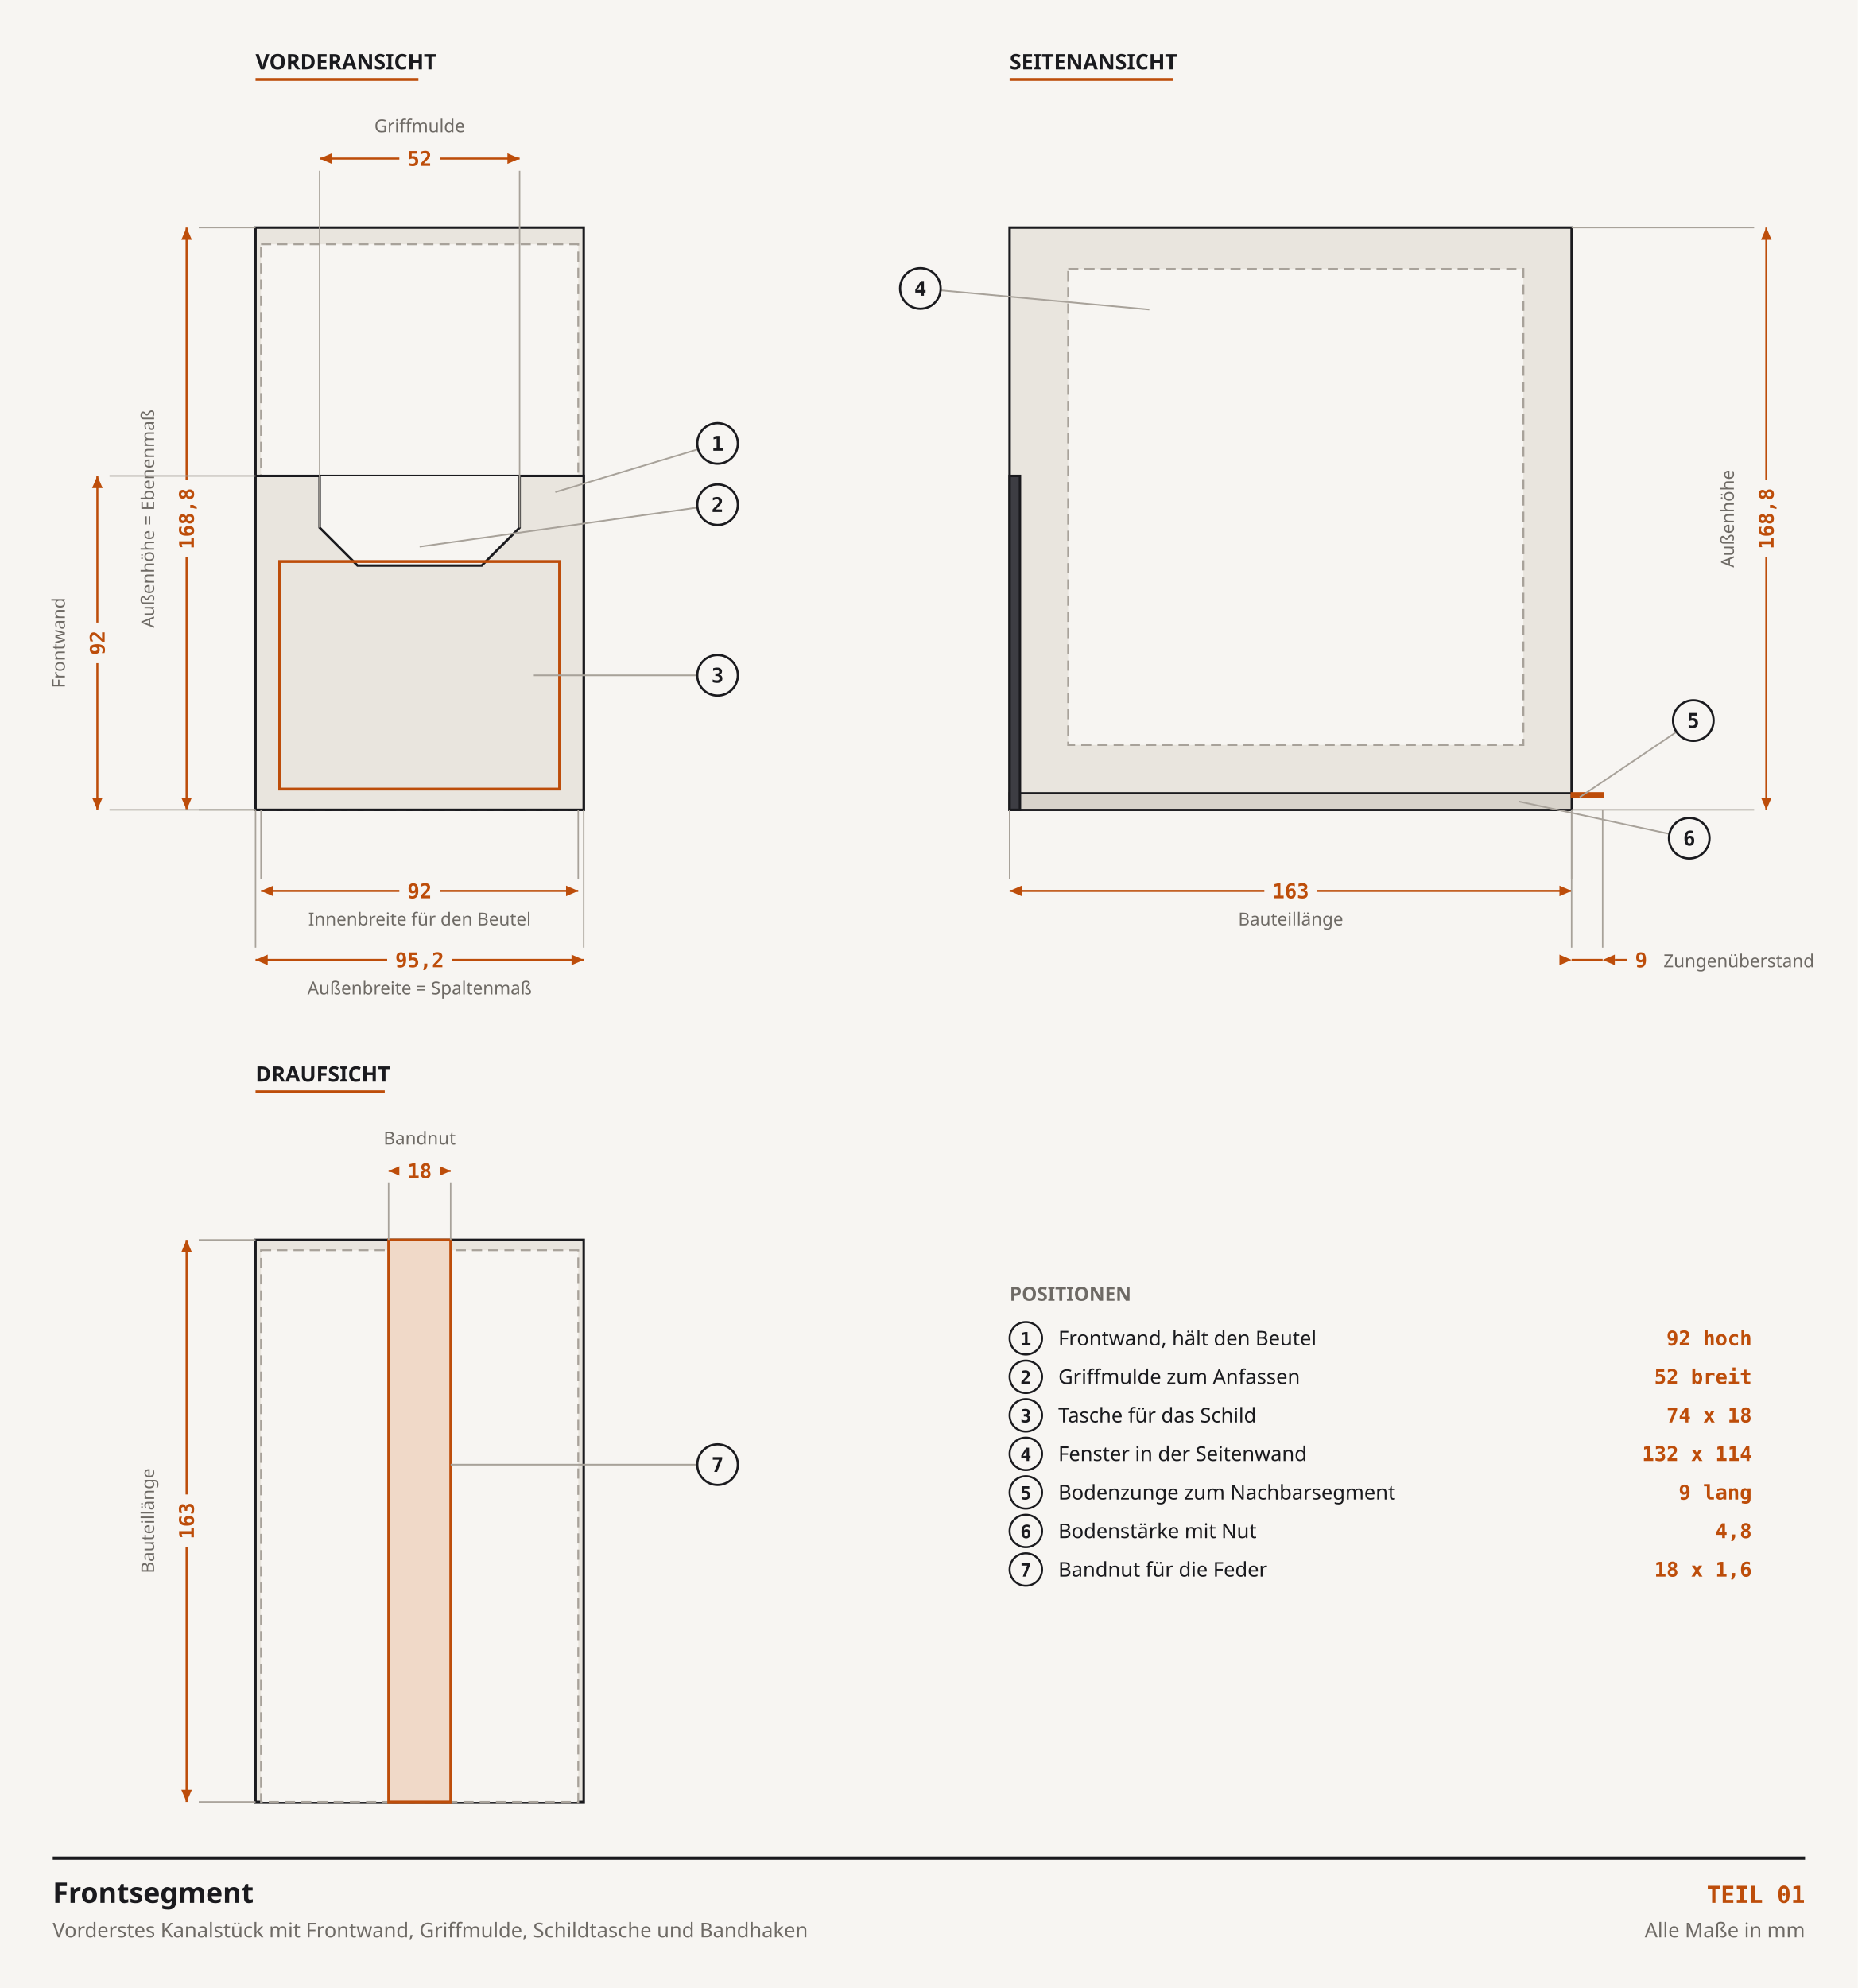
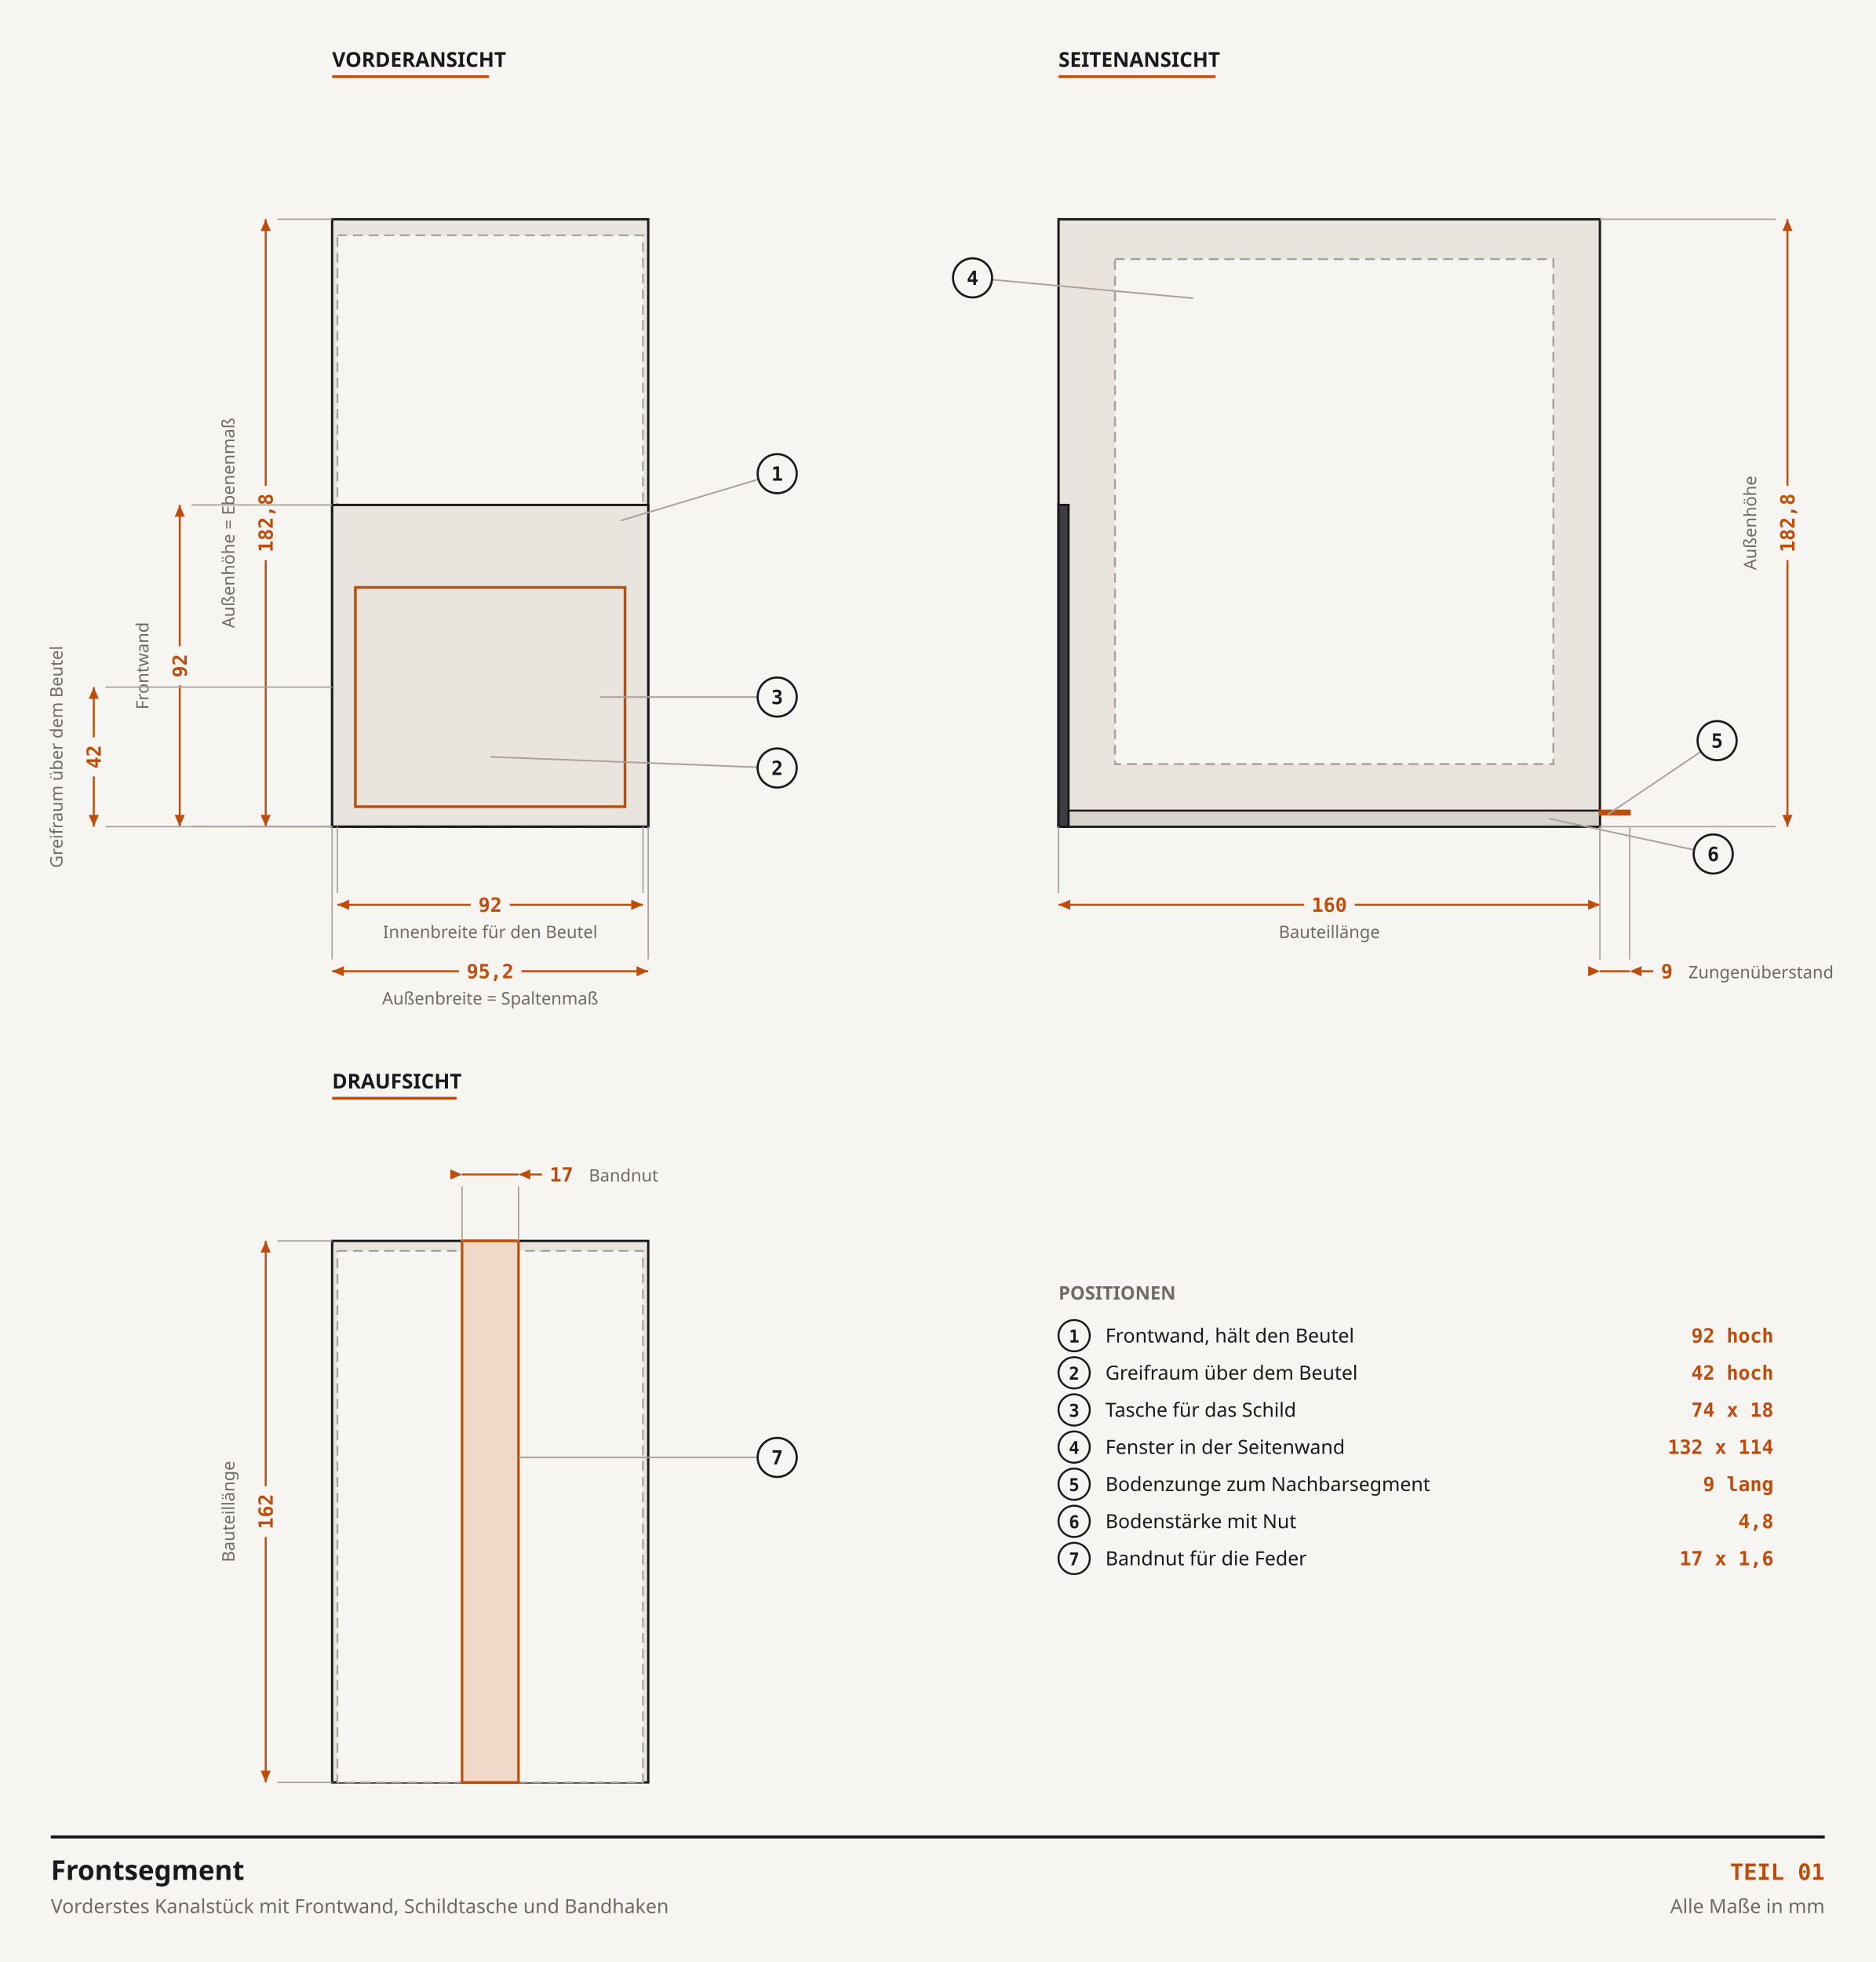
- <svg xmlns="http://www.w3.org/2000/svg" width="916" height="980" viewBox="0 0 916 980">
-   <rect width="916" height="980" fill="#f7f5f2" />
-   <g transform="translate(8.0,16.2)">
+ <svg xmlns="http://www.w3.org/2000/svg" width="960" height="1004" viewBox="0 0 960 1004">
+   <rect width="960" height="1004" fill="#f7f5f2" />
+   <g transform="translate(52.0,16.2)">
    <text x="118.0" y="18.0" font-size="10.5" text-anchor="start" fill="#1a1a1e" font-weight="700" font-family="ui-sans-serif, system-ui, sans-serif">VORDERANSICHT</text>
    <line x1="118.0" y1="23.0" x2="198.3" y2="23.0" stroke="#bd4d0a" stroke-width="1.4" />
-     <rect x="118.0" y="96.0" width="161.8" height="287.0" fill="#e9e5de" stroke="#1a1a1e" stroke-width="1.2" />
-     <rect x="120.7" y="104.2" width="156.4" height="278.8" fill="#f7f5f2" stroke="#a8a29a" stroke-width="0.9" stroke-dasharray="5 3" />
-     <rect x="118.0" y="218.4" width="161.8" height="164.6" fill="#e9e5de" stroke="#1a1a1e" stroke-width="1.2" />
-     <polyline points="149.6,218.4 149.6,243.9 168.3,262.6 229.5,262.6 248.2,243.9 248.2,218.4" fill="#f7f5f2" stroke="#1a1a1e" stroke-width="1.2" />
-     <rect x="129.9" y="260.6" width="138.0" height="112.2" fill="none" stroke="#bd4d0a" stroke-width="1.4" />
-     <line x1="265.8" y1="226.4" x2="345.8" y2="202.4" stroke="#a8a29a" stroke-width="0.8" />
-     <circle cx="345.8" cy="202.4" r="10.0" fill="#f7f5f2" stroke="#1a1a1e" stroke-width="1.1" />
-     <text x="345.8" y="206.0" font-size="10" text-anchor="middle" fill="#1a1a1e" font-weight="700" font-family="ui-monospace, SFMono-Regular, Menlo, monospace">1</text>
-     <line x1="198.9" y1="253.3" x2="345.8" y2="232.6" stroke="#a8a29a" stroke-width="0.8" />
-     <circle cx="345.8" cy="232.6" r="10.0" fill="#f7f5f2" stroke="#1a1a1e" stroke-width="1.1" />
-     <text x="345.8" y="236.2" font-size="10" text-anchor="middle" fill="#1a1a1e" font-weight="700" font-family="ui-monospace, SFMono-Regular, Menlo, monospace">2</text>
-     <line x1="255.2" y1="316.7" x2="345.8" y2="316.7" stroke="#a8a29a" stroke-width="0.8" />
-     <circle cx="345.8" cy="316.7" r="10.0" fill="#f7f5f2" stroke="#1a1a1e" stroke-width="1.1" />
-     <text x="345.8" y="320.3" font-size="10" text-anchor="middle" fill="#1a1a1e" font-weight="700" font-family="ui-monospace, SFMono-Regular, Menlo, monospace">3</text>
-     <line x1="120.7" y1="383.0" x2="120.7" y2="417.0" stroke="#a8a29a" stroke-width="0.7" />
-     <line x1="277.1" y1="383.0" x2="277.1" y2="417.0" stroke="#a8a29a" stroke-width="0.7" />
-     <line x1="120.7" y1="423.0" x2="277.1" y2="423.0" stroke="#bd4d0a" stroke-width="1.0" />
-     <path d="M120.7,423.0 l6.0,-2.6 l0,5.2 z" fill="#bd4d0a" />
-     <path d="M277.1,423.0 l-6.0,-2.6 l0,5.2 z" fill="#bd4d0a" />
-     <rect x="188.9" y="415.5" width="20.0" height="11" fill="#f7f5f2" />
-     <text x="198.9" y="426.6" font-size="10" text-anchor="middle" fill="#bd4d0a" font-weight="600" font-family="ui-monospace, SFMono-Regular, Menlo, monospace">92</text>
-     <text x="198.9" y="440.0" font-size="8.8" text-anchor="middle" fill="#6e6a65" font-weight="400" font-family="ui-sans-serif, system-ui, sans-serif">Innenbreite für den Beutel</text>
-     <line x1="118.0" y1="383.0" x2="118.0" y2="451.0" stroke="#a8a29a" stroke-width="0.7" />
-     <line x1="279.8" y1="383.0" x2="279.8" y2="451.0" stroke="#a8a29a" stroke-width="0.7" />
-     <line x1="118.0" y1="457.0" x2="279.8" y2="457.0" stroke="#bd4d0a" stroke-width="1.0" />
-     <path d="M118.0,457.0 l6.0,-2.6 l0,5.2 z" fill="#bd4d0a" />
-     <path d="M279.8,457.0 l-6.0,-2.6 l0,5.2 z" fill="#bd4d0a" />
-     <rect x="182.9" y="449.5" width="32.0" height="11" fill="#f7f5f2" />
-     <text x="198.9" y="460.6" font-size="10" text-anchor="middle" fill="#bd4d0a" font-weight="600" font-family="ui-monospace, SFMono-Regular, Menlo, monospace">95,2</text>
-     <text x="198.9" y="474.0" font-size="8.8" text-anchor="middle" fill="#6e6a65" font-weight="400" font-family="ui-sans-serif, system-ui, sans-serif">Außenbreite = Spaltenmaß</text>
+     <rect x="118.0" y="96.0" width="161.8" height="310.8" fill="#e9e5de" stroke="#1a1a1e" stroke-width="1.2" />
+     <rect x="120.7" y="104.2" width="156.4" height="302.6" fill="#f7f5f2" stroke="#a8a29a" stroke-width="0.9" stroke-dasharray="5 3" />
+     <rect x="118.0" y="242.2" width="161.8" height="164.6" fill="#e9e5de" stroke="#1a1a1e" stroke-width="1.2" />
+     <rect x="129.9" y="284.4" width="138.0" height="112.2" fill="none" stroke="#bd4d0a" stroke-width="1.4" />
+     <line x1="265.8" y1="250.2" x2="345.8" y2="226.2" stroke="#a8a29a" stroke-width="0.8" />
+     <circle cx="345.8" cy="226.2" r="10.0" fill="#f7f5f2" stroke="#1a1a1e" stroke-width="1.1" />
+     <text x="345.8" y="229.8" font-size="10" text-anchor="middle" fill="#1a1a1e" font-weight="700" font-family="ui-monospace, SFMono-Regular, Menlo, monospace">1</text>
+     <line x1="198.9" y1="371.1" x2="345.8" y2="376.8" stroke="#a8a29a" stroke-width="0.8" />
+     <circle cx="345.8" cy="376.8" r="10.0" fill="#f7f5f2" stroke="#1a1a1e" stroke-width="1.1" />
+     <text x="345.8" y="380.4" font-size="10" text-anchor="middle" fill="#1a1a1e" font-weight="700" font-family="ui-monospace, SFMono-Regular, Menlo, monospace">2</text>
+     <line x1="255.2" y1="340.5" x2="345.8" y2="340.5" stroke="#a8a29a" stroke-width="0.8" />
+     <circle cx="345.8" cy="340.5" r="10.0" fill="#f7f5f2" stroke="#1a1a1e" stroke-width="1.1" />
+     <text x="345.8" y="344.1" font-size="10" text-anchor="middle" fill="#1a1a1e" font-weight="700" font-family="ui-monospace, SFMono-Regular, Menlo, monospace">3</text>
+     <line x1="120.7" y1="406.8" x2="120.7" y2="440.8" stroke="#a8a29a" stroke-width="0.7" />
+     <line x1="277.1" y1="406.8" x2="277.1" y2="440.8" stroke="#a8a29a" stroke-width="0.7" />
+     <line x1="120.7" y1="446.8" x2="277.1" y2="446.8" stroke="#bd4d0a" stroke-width="1.0" />
+     <path d="M120.7,446.8 l6.0,-2.6 l0,5.2 z" fill="#bd4d0a" />
+     <path d="M277.1,446.8 l-6.0,-2.6 l0,5.2 z" fill="#bd4d0a" />
+     <rect x="188.9" y="439.3" width="20.0" height="11" fill="#f7f5f2" />
+     <text x="198.9" y="450.4" font-size="10" text-anchor="middle" fill="#bd4d0a" font-weight="600" font-family="ui-monospace, SFMono-Regular, Menlo, monospace">92</text>
+     <text x="198.9" y="463.8" font-size="8.8" text-anchor="middle" fill="#6e6a65" font-weight="400" font-family="ui-sans-serif, system-ui, sans-serif">Innenbreite für den Beutel</text>
+     <line x1="118.0" y1="406.8" x2="118.0" y2="474.8" stroke="#a8a29a" stroke-width="0.7" />
+     <line x1="279.8" y1="406.8" x2="279.8" y2="474.8" stroke="#a8a29a" stroke-width="0.7" />
+     <line x1="118.0" y1="480.8" x2="279.8" y2="480.8" stroke="#bd4d0a" stroke-width="1.0" />
+     <path d="M118.0,480.8 l6.0,-2.6 l0,5.2 z" fill="#bd4d0a" />
+     <path d="M279.8,480.8 l-6.0,-2.6 l0,5.2 z" fill="#bd4d0a" />
+     <rect x="182.9" y="473.3" width="32.0" height="11" fill="#f7f5f2" />
+     <text x="198.9" y="484.4" font-size="10" text-anchor="middle" fill="#bd4d0a" font-weight="600" font-family="ui-monospace, SFMono-Regular, Menlo, monospace">95,2</text>
+     <text x="198.9" y="497.8" font-size="8.8" text-anchor="middle" fill="#6e6a65" font-weight="400" font-family="ui-sans-serif, system-ui, sans-serif">Außenbreite = Spaltenmaß</text>
    <line x1="118.0" y1="96.0" x2="90.0" y2="96.0" stroke="#a8a29a" stroke-width="0.7" />
-     <line x1="118.0" y1="383.0" x2="90.0" y2="383.0" stroke="#a8a29a" stroke-width="0.7" />
-     <line x1="84.0" y1="96.0" x2="84.0" y2="383.0" stroke="#bd4d0a" stroke-width="1.0" />
+     <line x1="118.0" y1="406.8" x2="90.0" y2="406.8" stroke="#a8a29a" stroke-width="0.7" />
+     <line x1="84.0" y1="96.0" x2="84.0" y2="406.8" stroke="#bd4d0a" stroke-width="1.0" />
    <path d="M84.0,96.0 l-2.6,6.0 l5.2,0 z" fill="#bd4d0a" />
-     <path d="M84.0,383.0 l-2.6,-6.0 l5.2,0 z" fill="#bd4d0a" />
-     <g transform="translate(84.0,239.5) rotate(-90)">
+     <path d="M84.0,406.8 l-2.6,-6.0 l5.2,0 z" fill="#bd4d0a" />
+     <g transform="translate(84.0,251.4) rotate(-90)">
      <rect x="-19.0" y="-7.5" width="38.0" height="11" fill="#f7f5f2" />
-       <text x="0" y="3.6" font-size="10" text-anchor="middle" fill="#bd4d0a" font-weight="600" font-family="ui-monospace, Menlo, monospace">168,8</text>
+       <text x="0" y="3.6" font-size="10" text-anchor="middle" fill="#bd4d0a" font-weight="600" font-family="ui-monospace, Menlo, monospace">182,8</text>
    </g>
-     <g transform="translate(68.0,239.5) rotate(-90)">
+     <g transform="translate(68.0,251.4) rotate(-90)">
      <text x="0" y="0" font-size="8.8" text-anchor="middle" fill="#6e6a65" font-family="ui-sans-serif, system-ui, sans-serif">Außenhöhe = Ebenenmaß</text>
    </g>
-     <line x1="118.0" y1="218.4" x2="46.0" y2="218.4" stroke="#a8a29a" stroke-width="0.7" />
-     <line x1="118.0" y1="383.0" x2="46.0" y2="383.0" stroke="#a8a29a" stroke-width="0.7" />
-     <line x1="40.0" y1="218.4" x2="40.0" y2="383.0" stroke="#bd4d0a" stroke-width="1.0" />
-     <path d="M40.0,218.4 l-2.6,6.0 l5.2,0 z" fill="#bd4d0a" />
-     <path d="M40.0,383.0 l-2.6,-6.0 l5.2,0 z" fill="#bd4d0a" />
-     <g transform="translate(40.0,300.7) rotate(-90)">
+     <line x1="118.0" y1="242.2" x2="46.0" y2="242.2" stroke="#a8a29a" stroke-width="0.7" />
+     <line x1="118.0" y1="406.8" x2="46.0" y2="406.8" stroke="#a8a29a" stroke-width="0.7" />
+     <line x1="40.0" y1="242.2" x2="40.0" y2="406.8" stroke="#bd4d0a" stroke-width="1.0" />
+     <path d="M40.0,242.2 l-2.6,6.0 l5.2,0 z" fill="#bd4d0a" />
+     <path d="M40.0,406.8 l-2.6,-6.0 l5.2,0 z" fill="#bd4d0a" />
+     <g transform="translate(40.0,324.5) rotate(-90)">
      <rect x="-10.0" y="-7.5" width="20.0" height="11" fill="#f7f5f2" />
      <text x="0" y="3.6" font-size="10" text-anchor="middle" fill="#bd4d0a" font-weight="600" font-family="ui-monospace, Menlo, monospace">92</text>
    </g>
-     <g transform="translate(24.0,300.7) rotate(-90)">
+     <g transform="translate(24.0,324.5) rotate(-90)">
      <text x="0" y="0" font-size="8.8" text-anchor="middle" fill="#6e6a65" font-family="ui-sans-serif, system-ui, sans-serif">Frontwand</text>
    </g>
-     <line x1="149.6" y1="243.9" x2="149.6" y2="68.0" stroke="#a8a29a" stroke-width="0.7" />
-     <line x1="248.2" y1="243.9" x2="248.2" y2="68.0" stroke="#a8a29a" stroke-width="0.7" />
-     <line x1="149.6" y1="62.0" x2="248.2" y2="62.0" stroke="#bd4d0a" stroke-width="1.0" />
-     <path d="M149.6,62.0 l6.0,-2.6 l0,5.2 z" fill="#bd4d0a" />
-     <path d="M248.2,62.0 l-6.0,-2.6 l0,5.2 z" fill="#bd4d0a" />
-     <rect x="188.9" y="54.5" width="20.0" height="11" fill="#f7f5f2" />
-     <text x="198.9" y="65.6" font-size="10" text-anchor="middle" fill="#bd4d0a" font-weight="600" font-family="ui-monospace, SFMono-Regular, Menlo, monospace">52</text>
-     <text x="198.9" y="49.0" font-size="8.8" text-anchor="middle" fill="#6e6a65" font-weight="400" font-family="ui-sans-serif, system-ui, sans-serif">Griffmulde</text>
+     <line x1="118.0" y1="335.4" x2="2.0" y2="335.4" stroke="#a8a29a" stroke-width="0.7" />
+     <line x1="118.0" y1="406.8" x2="2.0" y2="406.8" stroke="#a8a29a" stroke-width="0.7" />
+     <line x1="-4.0" y1="335.4" x2="-4.0" y2="406.8" stroke="#bd4d0a" stroke-width="1.0" />
+     <path d="M-4.0,335.4 l-2.6,6.0 l5.2,0 z" fill="#bd4d0a" />
+     <path d="M-4.0,406.8 l-2.6,-6.0 l5.2,0 z" fill="#bd4d0a" />
+     <g transform="translate(-4.0,371.1) rotate(-90)">
+       <rect x="-10.0" y="-7.5" width="20.0" height="11" fill="#f7f5f2" />
+       <text x="0" y="3.6" font-size="10" text-anchor="middle" fill="#bd4d0a" font-weight="600" font-family="ui-monospace, Menlo, monospace">42</text>
+     </g>
+     <g transform="translate(-20.0,371.1) rotate(-90)">
+       <text x="0" y="0" font-size="8.8" text-anchor="middle" fill="#6e6a65" font-family="ui-sans-serif, system-ui, sans-serif">Greifraum über dem Beutel</text>
+     </g>
    <text x="489.8" y="18.0" font-size="10.5" text-anchor="start" fill="#1a1a1e" font-weight="700" font-family="ui-sans-serif, system-ui, sans-serif">SEITENANSICHT</text>
    <line x1="489.8" y1="23.0" x2="570.2" y2="23.0" stroke="#bd4d0a" stroke-width="1.4" />
-     <rect x="489.8" y="96.0" width="277.1" height="287.0" fill="#e9e5de" stroke="#1a1a1e" stroke-width="1.2" />
-     <rect x="489.8" y="374.8" width="277.1" height="8.2" fill="#d8d3cb" stroke="#1a1a1e" stroke-width="1.0" />
-     <rect x="489.8" y="218.4" width="5.1" height="164.6" fill="#3d3d43" stroke="#1a1a1e" stroke-width="1.2" />
-     <rect x="518.7" y="116.4" width="224.4" height="234.6" fill="#f7f5f2" stroke="#a8a29a" stroke-width="1.0" stroke-dasharray="5 3" />
-     <rect x="766.9" y="374.8" width="15.3" height="2.0" fill="#bd4d0a" stroke="#bd4d0a" stroke-width="1.0" />
+     <rect x="489.8" y="96.0" width="277.1" height="310.8" fill="#e9e5de" stroke="#1a1a1e" stroke-width="1.2" />
+     <rect x="489.8" y="398.6" width="277.1" height="8.2" fill="#d8d3cb" stroke="#1a1a1e" stroke-width="1.0" />
+     <rect x="489.8" y="242.2" width="5.1" height="164.6" fill="#3d3d43" stroke="#1a1a1e" stroke-width="1.2" />
+     <rect x="518.7" y="116.4" width="224.4" height="258.4" fill="#f7f5f2" stroke="#a8a29a" stroke-width="1.0" stroke-dasharray="5 3" />
+     <rect x="766.9" y="398.6" width="15.3" height="2.0" fill="#bd4d0a" stroke="#bd4d0a" stroke-width="1.0" />
    <line x1="558.7" y1="136.4" x2="445.8" y2="126.0" stroke="#a8a29a" stroke-width="0.8" />
    <circle cx="445.8" cy="126.0" r="10.0" fill="#f7f5f2" stroke="#1a1a1e" stroke-width="1.1" />
    <text x="445.8" y="129.6" font-size="10" text-anchor="middle" fill="#1a1a1e" font-weight="700" font-family="ui-monospace, SFMono-Regular, Menlo, monospace">4</text>
-     <line x1="770.9" y1="376.8" x2="826.9" y2="339.0" stroke="#a8a29a" stroke-width="0.8" />
-     <circle cx="826.9" cy="339.0" r="10.0" fill="#f7f5f2" stroke="#1a1a1e" stroke-width="1.1" />
-     <text x="826.9" y="342.6" font-size="10" text-anchor="middle" fill="#1a1a1e" font-weight="700" font-family="ui-monospace, SFMono-Regular, Menlo, monospace">5</text>
-     <line x1="740.9" y1="378.9" x2="824.9" y2="397.0" stroke="#a8a29a" stroke-width="0.8" />
-     <circle cx="824.9" cy="397.0" r="10.0" fill="#f7f5f2" stroke="#1a1a1e" stroke-width="1.1" />
-     <text x="824.9" y="400.6" font-size="10" text-anchor="middle" fill="#1a1a1e" font-weight="700" font-family="ui-monospace, SFMono-Regular, Menlo, monospace">6</text>
-     <line x1="489.8" y1="383.0" x2="489.8" y2="417.0" stroke="#a8a29a" stroke-width="0.7" />
-     <line x1="766.9" y1="383.0" x2="766.9" y2="417.0" stroke="#a8a29a" stroke-width="0.7" />
-     <line x1="489.8" y1="423.0" x2="766.9" y2="423.0" stroke="#bd4d0a" stroke-width="1.0" />
-     <path d="M489.8,423.0 l6.0,-2.6 l0,5.2 z" fill="#bd4d0a" />
-     <path d="M766.9,423.0 l-6.0,-2.6 l0,5.2 z" fill="#bd4d0a" />
-     <rect x="615.4" y="415.5" width="26.0" height="11" fill="#f7f5f2" />
-     <text x="628.4" y="426.6" font-size="10" text-anchor="middle" fill="#bd4d0a" font-weight="600" font-family="ui-monospace, SFMono-Regular, Menlo, monospace">163</text>
-     <text x="628.4" y="440.0" font-size="8.8" text-anchor="middle" fill="#6e6a65" font-weight="400" font-family="ui-sans-serif, system-ui, sans-serif">Bauteillänge</text>
-     <line x1="766.9" y1="383.0" x2="766.9" y2="451.0" stroke="#a8a29a" stroke-width="0.7" />
-     <line x1="782.2" y1="383.0" x2="782.2" y2="451.0" stroke="#a8a29a" stroke-width="0.7" />
-     <line x1="766.9" y1="457.0" x2="782.2" y2="457.0" stroke="#bd4d0a" stroke-width="1.0" />
-     <path d="M766.9,457.0 l-6.0,-2.6 l0,5.2 z" fill="#bd4d0a" />
-     <path d="M782.2,457.0 l6.0,-2.6 l0,5.2 z" fill="#bd4d0a" />
-     <line x1="788.2" y1="457.0" x2="794.2" y2="457.0" stroke="#bd4d0a" stroke-width="1.0" />
-     <text x="801.2" y="460.6" font-size="10" text-anchor="middle" fill="#bd4d0a" font-weight="600" font-family="ui-monospace, SFMono-Regular, Menlo, monospace">9</text>
-     <text x="812.2" y="460.6" font-size="8.8" text-anchor="start" fill="#6e6a65" font-weight="400" font-family="ui-sans-serif, system-ui, sans-serif">Zungenüberstand</text>
+     <line x1="770.9" y1="400.6" x2="826.9" y2="362.8" stroke="#a8a29a" stroke-width="0.8" />
+     <circle cx="826.9" cy="362.8" r="10.0" fill="#f7f5f2" stroke="#1a1a1e" stroke-width="1.1" />
+     <text x="826.9" y="366.4" font-size="10" text-anchor="middle" fill="#1a1a1e" font-weight="700" font-family="ui-monospace, SFMono-Regular, Menlo, monospace">5</text>
+     <line x1="740.9" y1="402.7" x2="824.9" y2="420.8" stroke="#a8a29a" stroke-width="0.8" />
+     <circle cx="824.9" cy="420.8" r="10.0" fill="#f7f5f2" stroke="#1a1a1e" stroke-width="1.1" />
+     <text x="824.9" y="424.4" font-size="10" text-anchor="middle" fill="#1a1a1e" font-weight="700" font-family="ui-monospace, SFMono-Regular, Menlo, monospace">6</text>
+     <line x1="489.8" y1="406.8" x2="489.8" y2="440.8" stroke="#a8a29a" stroke-width="0.7" />
+     <line x1="766.9" y1="406.8" x2="766.9" y2="440.8" stroke="#a8a29a" stroke-width="0.7" />
+     <line x1="489.8" y1="446.8" x2="766.9" y2="446.8" stroke="#bd4d0a" stroke-width="1.0" />
+     <path d="M489.8,446.8 l6.0,-2.6 l0,5.2 z" fill="#bd4d0a" />
+     <path d="M766.9,446.8 l-6.0,-2.6 l0,5.2 z" fill="#bd4d0a" />
+     <rect x="615.4" y="439.3" width="26.0" height="11" fill="#f7f5f2" />
+     <text x="628.4" y="450.4" font-size="10" text-anchor="middle" fill="#bd4d0a" font-weight="600" font-family="ui-monospace, SFMono-Regular, Menlo, monospace">160</text>
+     <text x="628.4" y="463.8" font-size="8.8" text-anchor="middle" fill="#6e6a65" font-weight="400" font-family="ui-sans-serif, system-ui, sans-serif">Bauteillänge</text>
+     <line x1="766.9" y1="406.8" x2="766.9" y2="474.8" stroke="#a8a29a" stroke-width="0.7" />
+     <line x1="782.2" y1="406.8" x2="782.2" y2="474.8" stroke="#a8a29a" stroke-width="0.7" />
+     <line x1="766.9" y1="480.8" x2="782.2" y2="480.8" stroke="#bd4d0a" stroke-width="1.0" />
+     <path d="M766.9,480.8 l-6.0,-2.6 l0,5.2 z" fill="#bd4d0a" />
+     <path d="M782.2,480.8 l6.0,-2.6 l0,5.2 z" fill="#bd4d0a" />
+     <line x1="788.2" y1="480.8" x2="794.2" y2="480.8" stroke="#bd4d0a" stroke-width="1.0" />
+     <text x="801.2" y="484.4" font-size="10" text-anchor="middle" fill="#bd4d0a" font-weight="600" font-family="ui-monospace, SFMono-Regular, Menlo, monospace">9</text>
+     <text x="812.2" y="484.4" font-size="8.8" text-anchor="start" fill="#6e6a65" font-weight="400" font-family="ui-sans-serif, system-ui, sans-serif">Zungenüberstand</text>
    <line x1="766.9" y1="96.0" x2="856.9" y2="96.0" stroke="#a8a29a" stroke-width="0.7" />
-     <line x1="766.9" y1="383.0" x2="856.9" y2="383.0" stroke="#a8a29a" stroke-width="0.7" />
-     <line x1="862.9" y1="96.0" x2="862.9" y2="383.0" stroke="#bd4d0a" stroke-width="1.0" />
+     <line x1="766.9" y1="406.8" x2="856.9" y2="406.8" stroke="#a8a29a" stroke-width="0.7" />
+     <line x1="862.9" y1="96.0" x2="862.9" y2="406.8" stroke="#bd4d0a" stroke-width="1.0" />
    <path d="M862.9,96.0 l-2.6,6.0 l5.2,0 z" fill="#bd4d0a" />
-     <path d="M862.9,383.0 l-2.6,-6.0 l5.2,0 z" fill="#bd4d0a" />
-     <g transform="translate(862.9,239.5) rotate(-90)">
+     <path d="M862.9,406.8 l-2.6,-6.0 l5.2,0 z" fill="#bd4d0a" />
+     <g transform="translate(862.9,251.4) rotate(-90)">
      <rect x="-19.0" y="-7.5" width="38.0" height="11" fill="#f7f5f2" />
-       <text x="0" y="3.6" font-size="10" text-anchor="middle" fill="#bd4d0a" font-weight="600" font-family="ui-monospace, Menlo, monospace">168,8</text>
+       <text x="0" y="3.6" font-size="10" text-anchor="middle" fill="#bd4d0a" font-weight="600" font-family="ui-monospace, Menlo, monospace">182,8</text>
    </g>
-     <g transform="translate(846.9,239.5) rotate(-90)">
+     <g transform="translate(846.9,251.4) rotate(-90)">
      <text x="0" y="0" font-size="8.8" text-anchor="middle" fill="#6e6a65" font-family="ui-sans-serif, system-ui, sans-serif">Außenhöhe</text>
    </g>
-     <text x="118.0" y="517.0" font-size="10.5" text-anchor="start" fill="#1a1a1e" font-weight="700" font-family="ui-sans-serif, system-ui, sans-serif">DRAUFSICHT</text>
-     <line x1="118.0" y1="522.0" x2="181.7" y2="522.0" stroke="#bd4d0a" stroke-width="1.4" />
-     <rect x="118.0" y="595.0" width="161.8" height="277.1" fill="#e9e5de" stroke="#1a1a1e" stroke-width="1.2" />
-     <rect x="120.7" y="600.1" width="156.4" height="272.0" fill="#f7f5f2" stroke="#a8a29a" stroke-width="0.9" stroke-dasharray="5 3" />
-     <rect x="183.6" y="595.0" width="30.6" height="277.1" fill="#f0d9c8" stroke="#bd4d0a" stroke-width="1.3" />
-     <line x1="214.2" y1="705.8" x2="345.8" y2="705.8" stroke="#a8a29a" stroke-width="0.8" />
-     <circle cx="345.8" cy="705.8" r="10.0" fill="#f7f5f2" stroke="#1a1a1e" stroke-width="1.1" />
-     <text x="345.8" y="709.4" font-size="10" text-anchor="middle" fill="#1a1a1e" font-weight="700" font-family="ui-monospace, SFMono-Regular, Menlo, monospace">7</text>
-     <line x1="183.6" y1="595.0" x2="183.6" y2="567.0" stroke="#a8a29a" stroke-width="0.7" />
-     <line x1="214.2" y1="595.0" x2="214.2" y2="567.0" stroke="#a8a29a" stroke-width="0.7" />
-     <line x1="183.6" y1="561.0" x2="214.2" y2="561.0" stroke="#bd4d0a" stroke-width="1.0" />
-     <path d="M183.6,561.0 l6.0,-2.6 l0,5.2 z" fill="#bd4d0a" />
-     <path d="M214.2,561.0 l-6.0,-2.6 l0,5.2 z" fill="#bd4d0a" />
-     <rect x="188.9" y="553.5" width="20.0" height="11" fill="#f7f5f2" />
-     <text x="198.9" y="564.6" font-size="10" text-anchor="middle" fill="#bd4d0a" font-weight="600" font-family="ui-monospace, SFMono-Regular, Menlo, monospace">18</text>
-     <text x="198.9" y="548.0" font-size="8.8" text-anchor="middle" fill="#6e6a65" font-weight="400" font-family="ui-sans-serif, system-ui, sans-serif">Bandnut</text>
-     <line x1="118.0" y1="595.0" x2="90.0" y2="595.0" stroke="#a8a29a" stroke-width="0.7" />
-     <line x1="118.0" y1="872.1" x2="90.0" y2="872.1" stroke="#a8a29a" stroke-width="0.7" />
-     <line x1="84.0" y1="595.0" x2="84.0" y2="872.1" stroke="#bd4d0a" stroke-width="1.0" />
-     <path d="M84.0,595.0 l-2.6,6.0 l5.2,0 z" fill="#bd4d0a" />
-     <path d="M84.0,872.1 l-2.6,-6.0 l5.2,0 z" fill="#bd4d0a" />
-     <g transform="translate(84.0,733.5) rotate(-90)">
+     <text x="118.0" y="540.8" font-size="10.5" text-anchor="start" fill="#1a1a1e" font-weight="700" font-family="ui-sans-serif, system-ui, sans-serif">DRAUFSICHT</text>
+     <line x1="118.0" y1="545.8" x2="181.7" y2="545.8" stroke="#bd4d0a" stroke-width="1.4" />
+     <rect x="118.0" y="618.8" width="161.8" height="277.1" fill="#e9e5de" stroke="#1a1a1e" stroke-width="1.2" />
+     <rect x="120.7" y="623.9" width="156.4" height="272.0" fill="#f7f5f2" stroke="#a8a29a" stroke-width="0.9" stroke-dasharray="5 3" />
+     <rect x="184.5" y="618.8" width="28.9" height="277.1" fill="#f0d9c8" stroke="#bd4d0a" stroke-width="1.3" />
+     <line x1="213.4" y1="729.6" x2="345.8" y2="729.6" stroke="#a8a29a" stroke-width="0.8" />
+     <circle cx="345.8" cy="729.6" r="10.0" fill="#f7f5f2" stroke="#1a1a1e" stroke-width="1.1" />
+     <text x="345.8" y="733.2" font-size="10" text-anchor="middle" fill="#1a1a1e" font-weight="700" font-family="ui-monospace, SFMono-Regular, Menlo, monospace">7</text>
+     <line x1="184.5" y1="618.8" x2="184.5" y2="590.8" stroke="#a8a29a" stroke-width="0.7" />
+     <line x1="213.4" y1="618.8" x2="213.4" y2="590.8" stroke="#a8a29a" stroke-width="0.7" />
+     <line x1="184.5" y1="584.8" x2="213.4" y2="584.8" stroke="#bd4d0a" stroke-width="1.0" />
+     <path d="M184.5,584.8 l-6.0,-2.6 l0,5.2 z" fill="#bd4d0a" />
+     <path d="M213.4,584.8 l6.0,-2.6 l0,5.2 z" fill="#bd4d0a" />
+     <line x1="219.4" y1="584.8" x2="225.4" y2="584.8" stroke="#bd4d0a" stroke-width="1.0" />
+     <text x="235.4" y="588.4" font-size="10" text-anchor="middle" fill="#bd4d0a" font-weight="600" font-family="ui-monospace, SFMono-Regular, Menlo, monospace">17</text>
+     <text x="249.4" y="588.4" font-size="8.8" text-anchor="start" fill="#6e6a65" font-weight="400" font-family="ui-sans-serif, system-ui, sans-serif">Bandnut</text>
+     <line x1="118.0" y1="618.8" x2="90.0" y2="618.8" stroke="#a8a29a" stroke-width="0.7" />
+     <line x1="118.0" y1="895.9" x2="90.0" y2="895.9" stroke="#a8a29a" stroke-width="0.7" />
+     <line x1="84.0" y1="618.8" x2="84.0" y2="895.9" stroke="#bd4d0a" stroke-width="1.0" />
+     <path d="M84.0,618.8 l-2.6,6.0 l5.2,0 z" fill="#bd4d0a" />
+     <path d="M84.0,895.9 l-2.6,-6.0 l5.2,0 z" fill="#bd4d0a" />
+     <g transform="translate(84.0,757.3) rotate(-90)">
      <rect x="-13.0" y="-7.5" width="26.0" height="11" fill="#f7f5f2" />
-       <text x="0" y="3.6" font-size="10" text-anchor="middle" fill="#bd4d0a" font-weight="600" font-family="ui-monospace, Menlo, monospace">163</text>
+       <text x="0" y="3.6" font-size="10" text-anchor="middle" fill="#bd4d0a" font-weight="600" font-family="ui-monospace, Menlo, monospace">162</text>
    </g>
-     <g transform="translate(68.0,733.5) rotate(-90)">
+     <g transform="translate(68.0,757.3) rotate(-90)">
      <text x="0" y="0" font-size="8.8" text-anchor="middle" fill="#6e6a65" font-family="ui-sans-serif, system-ui, sans-serif">Bauteillänge</text>
    </g>
-     <text x="489.8" y="625.0" font-size="9.5" text-anchor="start" fill="#6e6a65" font-weight="700" font-family="ui-sans-serif, system-ui, sans-serif">POSITIONEN</text>
-     <circle cx="497.8" cy="643.5" r="8.0" fill="none" stroke="#1a1a1e" stroke-width="1.0" />
-     <text x="497.8" y="647.0" font-size="9" text-anchor="middle" fill="#1a1a1e" font-weight="700" font-family="ui-monospace, SFMono-Regular, Menlo, monospace">1</text>
-     <text x="513.8" y="647.0" font-size="10" text-anchor="start" fill="#1a1a1e" font-weight="400" font-family="ui-sans-serif, system-ui, sans-serif">Frontwand, hält den Beutel</text>
-     <text x="855.8" y="647.0" font-size="10" text-anchor="end" fill="#bd4d0a" font-weight="600" font-family="ui-monospace, SFMono-Regular, Menlo, monospace">92 hoch</text>
-     <circle cx="497.8" cy="662.5" r="8.0" fill="none" stroke="#1a1a1e" stroke-width="1.0" />
-     <text x="497.8" y="666.0" font-size="9" text-anchor="middle" fill="#1a1a1e" font-weight="700" font-family="ui-monospace, SFMono-Regular, Menlo, monospace">2</text>
-     <text x="513.8" y="666.0" font-size="10" text-anchor="start" fill="#1a1a1e" font-weight="400" font-family="ui-sans-serif, system-ui, sans-serif">Griffmulde zum Anfassen</text>
-     <text x="855.8" y="666.0" font-size="10" text-anchor="end" fill="#bd4d0a" font-weight="600" font-family="ui-monospace, SFMono-Regular, Menlo, monospace">52 breit</text>
-     <circle cx="497.8" cy="681.5" r="8.0" fill="none" stroke="#1a1a1e" stroke-width="1.0" />
-     <text x="497.8" y="685.0" font-size="9" text-anchor="middle" fill="#1a1a1e" font-weight="700" font-family="ui-monospace, SFMono-Regular, Menlo, monospace">3</text>
-     <text x="513.8" y="685.0" font-size="10" text-anchor="start" fill="#1a1a1e" font-weight="400" font-family="ui-sans-serif, system-ui, sans-serif">Tasche für das Schild</text>
-     <text x="855.8" y="685.0" font-size="10" text-anchor="end" fill="#bd4d0a" font-weight="600" font-family="ui-monospace, SFMono-Regular, Menlo, monospace">74 x 18</text>
-     <circle cx="497.8" cy="700.5" r="8.0" fill="none" stroke="#1a1a1e" stroke-width="1.0" />
-     <text x="497.8" y="704.0" font-size="9" text-anchor="middle" fill="#1a1a1e" font-weight="700" font-family="ui-monospace, SFMono-Regular, Menlo, monospace">4</text>
-     <text x="513.8" y="704.0" font-size="10" text-anchor="start" fill="#1a1a1e" font-weight="400" font-family="ui-sans-serif, system-ui, sans-serif">Fenster in der Seitenwand</text>
-     <text x="855.8" y="704.0" font-size="10" text-anchor="end" fill="#bd4d0a" font-weight="600" font-family="ui-monospace, SFMono-Regular, Menlo, monospace">132 x 114</text>
-     <circle cx="497.8" cy="719.5" r="8.0" fill="none" stroke="#1a1a1e" stroke-width="1.0" />
-     <text x="497.8" y="723.0" font-size="9" text-anchor="middle" fill="#1a1a1e" font-weight="700" font-family="ui-monospace, SFMono-Regular, Menlo, monospace">5</text>
-     <text x="513.8" y="723.0" font-size="10" text-anchor="start" fill="#1a1a1e" font-weight="400" font-family="ui-sans-serif, system-ui, sans-serif">Bodenzunge zum Nachbarsegment</text>
-     <text x="855.8" y="723.0" font-size="10" text-anchor="end" fill="#bd4d0a" font-weight="600" font-family="ui-monospace, SFMono-Regular, Menlo, monospace">9 lang</text>
-     <circle cx="497.8" cy="738.5" r="8.0" fill="none" stroke="#1a1a1e" stroke-width="1.0" />
-     <text x="497.8" y="742.0" font-size="9" text-anchor="middle" fill="#1a1a1e" font-weight="700" font-family="ui-monospace, SFMono-Regular, Menlo, monospace">6</text>
-     <text x="513.8" y="742.0" font-size="10" text-anchor="start" fill="#1a1a1e" font-weight="400" font-family="ui-sans-serif, system-ui, sans-serif">Bodenstärke mit Nut</text>
-     <text x="855.8" y="742.0" font-size="10" text-anchor="end" fill="#bd4d0a" font-weight="600" font-family="ui-monospace, SFMono-Regular, Menlo, monospace">4,8</text>
-     <circle cx="497.8" cy="757.5" r="8.0" fill="none" stroke="#1a1a1e" stroke-width="1.0" />
-     <text x="497.8" y="761.0" font-size="9" text-anchor="middle" fill="#1a1a1e" font-weight="700" font-family="ui-monospace, SFMono-Regular, Menlo, monospace">7</text>
-     <text x="513.8" y="761.0" font-size="10" text-anchor="start" fill="#1a1a1e" font-weight="400" font-family="ui-sans-serif, system-ui, sans-serif">Bandnut für die Feder</text>
-     <text x="855.8" y="761.0" font-size="10" text-anchor="end" fill="#bd4d0a" font-weight="600" font-family="ui-monospace, SFMono-Regular, Menlo, monospace">18 x 1,6</text>
+     <text x="489.8" y="648.8" font-size="9.5" text-anchor="start" fill="#6e6a65" font-weight="700" font-family="ui-sans-serif, system-ui, sans-serif">POSITIONEN</text>
+     <circle cx="497.8" cy="667.3" r="8.0" fill="none" stroke="#1a1a1e" stroke-width="1.0" />
+     <text x="497.8" y="670.8" font-size="9" text-anchor="middle" fill="#1a1a1e" font-weight="700" font-family="ui-monospace, SFMono-Regular, Menlo, monospace">1</text>
+     <text x="513.8" y="670.8" font-size="10" text-anchor="start" fill="#1a1a1e" font-weight="400" font-family="ui-sans-serif, system-ui, sans-serif">Frontwand, hält den Beutel</text>
+     <text x="855.8" y="670.8" font-size="10" text-anchor="end" fill="#bd4d0a" font-weight="600" font-family="ui-monospace, SFMono-Regular, Menlo, monospace">92 hoch</text>
+     <circle cx="497.8" cy="686.3" r="8.0" fill="none" stroke="#1a1a1e" stroke-width="1.0" />
+     <text x="497.8" y="689.8" font-size="9" text-anchor="middle" fill="#1a1a1e" font-weight="700" font-family="ui-monospace, SFMono-Regular, Menlo, monospace">2</text>
+     <text x="513.8" y="689.8" font-size="10" text-anchor="start" fill="#1a1a1e" font-weight="400" font-family="ui-sans-serif, system-ui, sans-serif">Greifraum über dem Beutel</text>
+     <text x="855.8" y="689.8" font-size="10" text-anchor="end" fill="#bd4d0a" font-weight="600" font-family="ui-monospace, SFMono-Regular, Menlo, monospace">42 hoch</text>
+     <circle cx="497.8" cy="705.3" r="8.0" fill="none" stroke="#1a1a1e" stroke-width="1.0" />
+     <text x="497.8" y="708.8" font-size="9" text-anchor="middle" fill="#1a1a1e" font-weight="700" font-family="ui-monospace, SFMono-Regular, Menlo, monospace">3</text>
+     <text x="513.8" y="708.8" font-size="10" text-anchor="start" fill="#1a1a1e" font-weight="400" font-family="ui-sans-serif, system-ui, sans-serif">Tasche für das Schild</text>
+     <text x="855.8" y="708.8" font-size="10" text-anchor="end" fill="#bd4d0a" font-weight="600" font-family="ui-monospace, SFMono-Regular, Menlo, monospace">74 x 18</text>
+     <circle cx="497.8" cy="724.3" r="8.0" fill="none" stroke="#1a1a1e" stroke-width="1.0" />
+     <text x="497.8" y="727.8" font-size="9" text-anchor="middle" fill="#1a1a1e" font-weight="700" font-family="ui-monospace, SFMono-Regular, Menlo, monospace">4</text>
+     <text x="513.8" y="727.8" font-size="10" text-anchor="start" fill="#1a1a1e" font-weight="400" font-family="ui-sans-serif, system-ui, sans-serif">Fenster in der Seitenwand</text>
+     <text x="855.8" y="727.8" font-size="10" text-anchor="end" fill="#bd4d0a" font-weight="600" font-family="ui-monospace, SFMono-Regular, Menlo, monospace">132 x 114</text>
+     <circle cx="497.8" cy="743.3" r="8.0" fill="none" stroke="#1a1a1e" stroke-width="1.0" />
+     <text x="497.8" y="746.8" font-size="9" text-anchor="middle" fill="#1a1a1e" font-weight="700" font-family="ui-monospace, SFMono-Regular, Menlo, monospace">5</text>
+     <text x="513.8" y="746.8" font-size="10" text-anchor="start" fill="#1a1a1e" font-weight="400" font-family="ui-sans-serif, system-ui, sans-serif">Bodenzunge zum Nachbarsegment</text>
+     <text x="855.8" y="746.8" font-size="10" text-anchor="end" fill="#bd4d0a" font-weight="600" font-family="ui-monospace, SFMono-Regular, Menlo, monospace">9 lang</text>
+     <circle cx="497.8" cy="762.3" r="8.0" fill="none" stroke="#1a1a1e" stroke-width="1.0" />
+     <text x="497.8" y="765.8" font-size="9" text-anchor="middle" fill="#1a1a1e" font-weight="700" font-family="ui-monospace, SFMono-Regular, Menlo, monospace">6</text>
+     <text x="513.8" y="765.8" font-size="10" text-anchor="start" fill="#1a1a1e" font-weight="400" font-family="ui-sans-serif, system-ui, sans-serif">Bodenstärke mit Nut</text>
+     <text x="855.8" y="765.8" font-size="10" text-anchor="end" fill="#bd4d0a" font-weight="600" font-family="ui-monospace, SFMono-Regular, Menlo, monospace">4,8</text>
+     <circle cx="497.8" cy="781.3" r="8.0" fill="none" stroke="#1a1a1e" stroke-width="1.0" />
+     <text x="497.8" y="784.8" font-size="9" text-anchor="middle" fill="#1a1a1e" font-weight="700" font-family="ui-monospace, SFMono-Regular, Menlo, monospace">7</text>
+     <text x="513.8" y="784.8" font-size="10" text-anchor="start" fill="#1a1a1e" font-weight="400" font-family="ui-sans-serif, system-ui, sans-serif">Bandnut für die Feder</text>
+     <text x="855.8" y="784.8" font-size="10" text-anchor="end" fill="#bd4d0a" font-weight="600" font-family="ui-monospace, SFMono-Regular, Menlo, monospace">17 x 1,6</text>
  </g>
-   <line x1="26" y1="916" x2="890" y2="916" stroke="#1a1a1e" stroke-width="1.6" />
-   <text x="26" y="938" font-size="14" fill="#1a1a1e" font-weight="700" font-family="ui-sans-serif, system-ui, sans-serif">Frontsegment</text>
-   <text x="26" y="955" font-size="10" fill="#6e6a65" font-family="ui-sans-serif, system-ui, sans-serif">Vorderstes Kanalstück mit Frontwand, Griffmulde, Schildtasche und Bandhaken</text>
-   <text x="890" y="938" font-size="11.5" fill="#bd4d0a" font-weight="700" text-anchor="end" font-family="ui-monospace, Menlo, monospace">TEIL 01</text>
-   <text x="890" y="955" font-size="10" fill="#6e6a65" text-anchor="end" font-family="ui-sans-serif, system-ui, sans-serif">Alle Maße in mm</text>
+   <line x1="26" y1="940" x2="934" y2="940" stroke="#1a1a1e" stroke-width="1.6" />
+   <text x="26" y="962" font-size="14" fill="#1a1a1e" font-weight="700" font-family="ui-sans-serif, system-ui, sans-serif">Frontsegment</text>
+   <text x="26" y="979" font-size="10" fill="#6e6a65" font-family="ui-sans-serif, system-ui, sans-serif">Vorderstes Kanalstück mit Frontwand, Schildtasche und Bandhaken</text>
+   <text x="934" y="962" font-size="11.5" fill="#bd4d0a" font-weight="700" text-anchor="end" font-family="ui-monospace, Menlo, monospace">TEIL 01</text>
+   <text x="934" y="979" font-size="10" fill="#6e6a65" text-anchor="end" font-family="ui-sans-serif, system-ui, sans-serif">Alle Maße in mm</text>
</svg>
